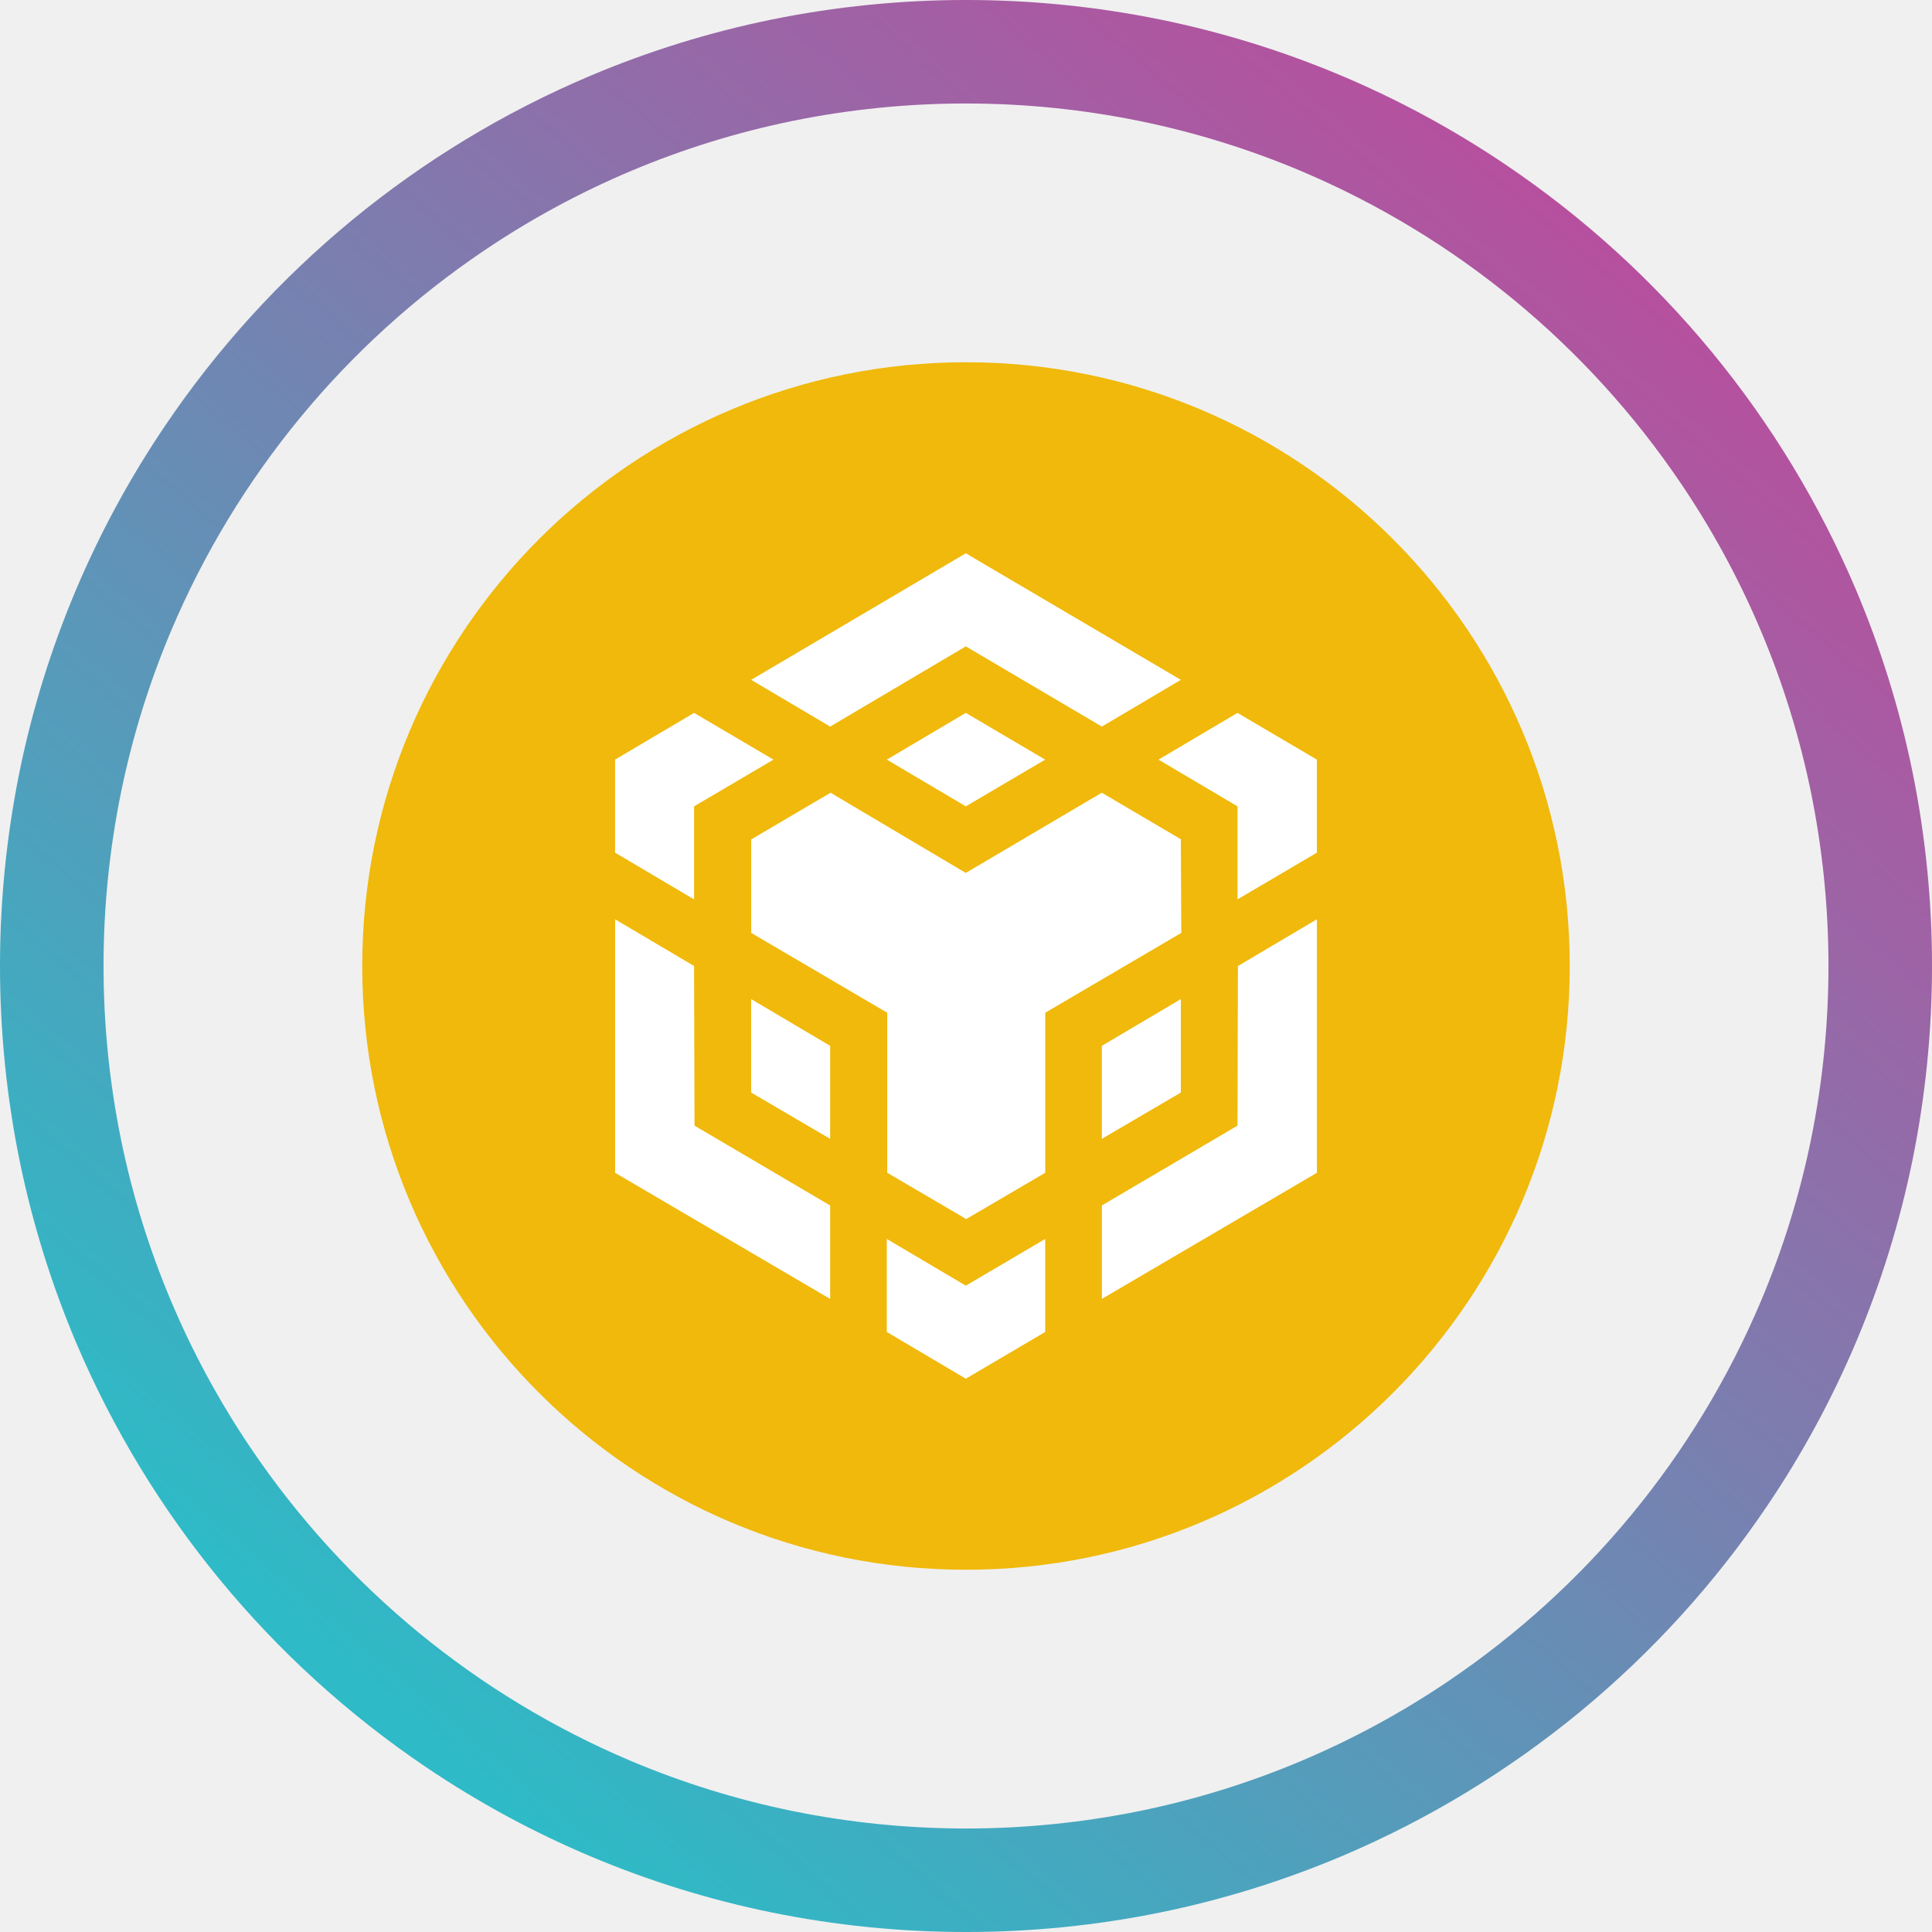
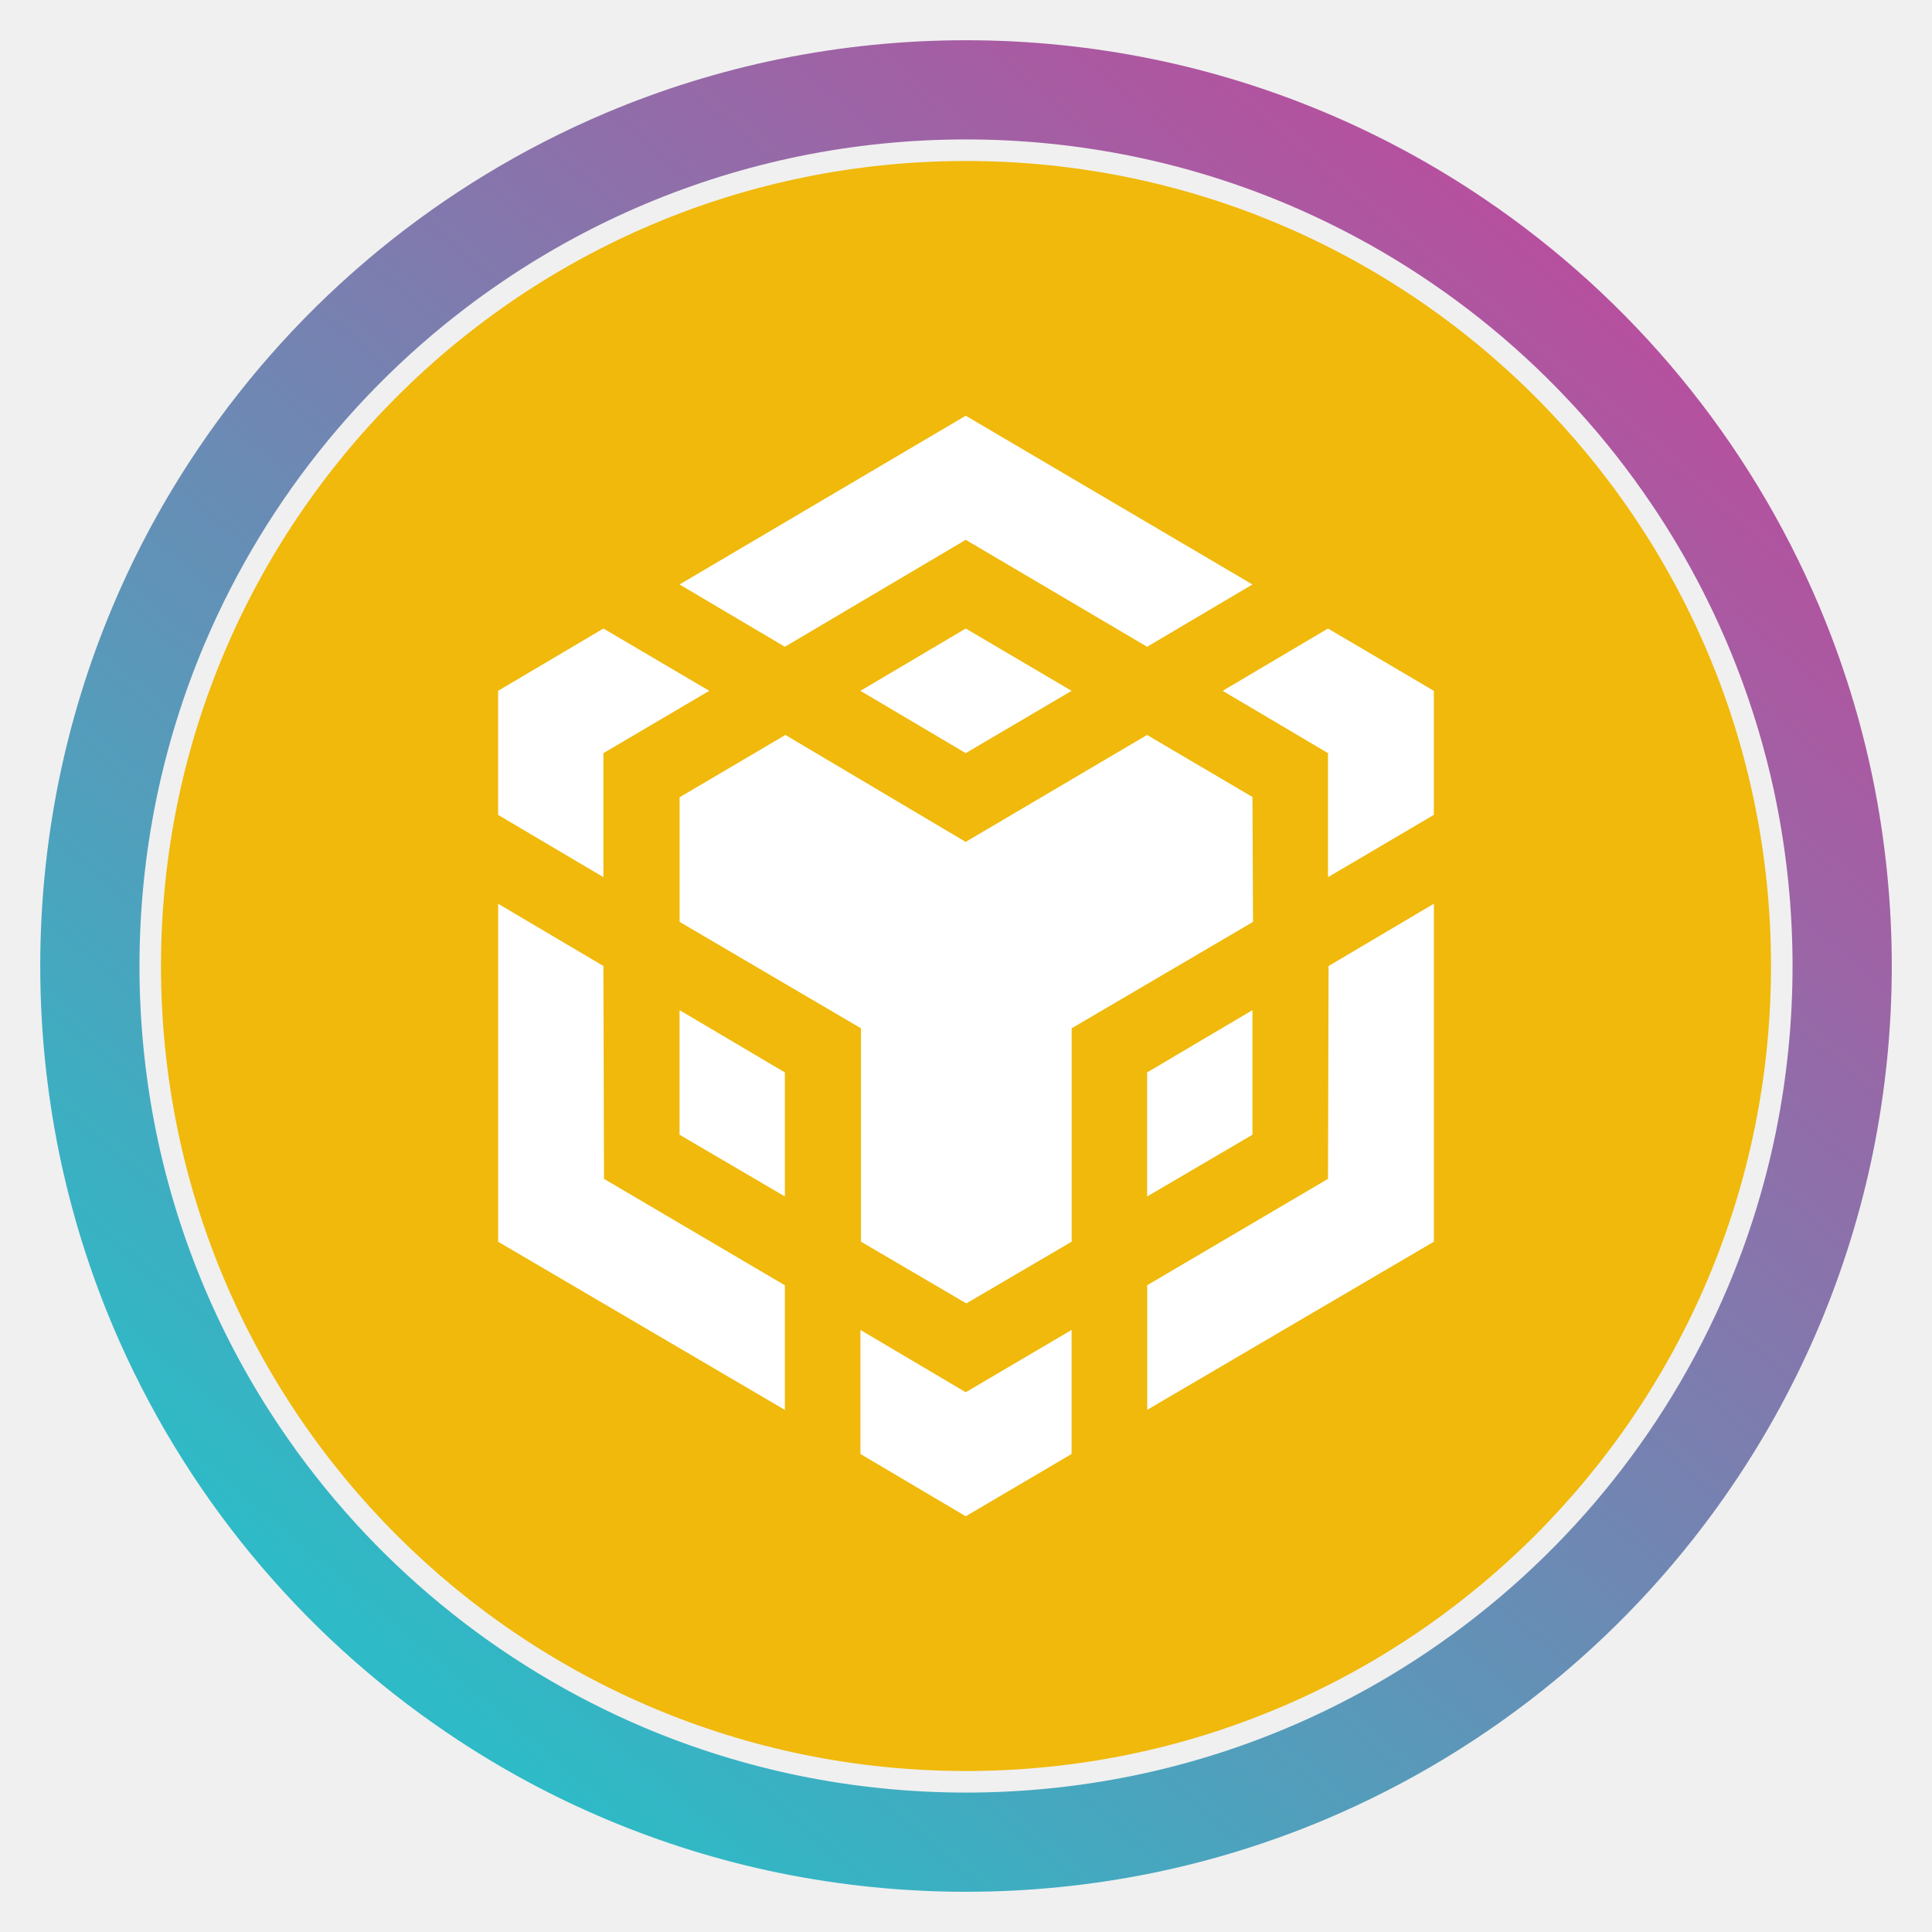
<svg xmlns="http://www.w3.org/2000/svg" width="48" height="48" viewBox="0 0 48 48">
  <defs>
    <linearGradient id="a" x1="215.808" x2="52.736" y1="34.56" y2="226.816" gradientUnits="userSpaceOnUse">
      <stop offset="0" stop-color="#b6509e" />
      <stop offset="1" stop-color="#2ebac6" />
    </linearGradient>
  </defs>
-   <path fill="url(#a)" d="M128 256a129 129 0 0 1-25.8-2.6 127.3 127.3 0 0 1-45.77-19.261 128.37 128.37 0 0 1-46.375-56.315A127.4 127.4 0 0 1 2.6 153.8a129.25 129.25 0 0 1 0-51.593 127.3 127.3 0 0 1 19.26-45.77 128.37 128.37 0 0 1 56.317-46.378A127.3 127.3 0 0 1 102.2 2.6a129.2 129.2 0 0 1 51.593 0 127.3 127.3 0 0 1 45.77 19.26 128.37 128.37 0 0 1 46.375 56.316A127.3 127.3 0 0 1 253.4 102.2a129.25 129.25 0 0 1 0 51.593 127.3 127.3 0 0 1-19.26 45.77 128.4 128.4 0 0 1-56.316 46.375A127.4 127.4 0 0 1 153.8 253.4 129 129 0 0 1 128 256m0-242.287a115 115 0 0 0-23.033 2.322A113.7 113.7 0 0 0 64.1 33.232a114.6 114.6 0 0 0-41.4 50.283 113.7 113.7 0 0 0-6.659 21.452 115.4 115.4 0 0 0 0 46.065 113.7 113.7 0 0 0 17.2 40.866 114.63 114.63 0 0 0 50.282 41.407 113.8 113.8 0 0 0 21.453 6.658 115.4 115.4 0 0 0 46.065 0 113.6 113.6 0 0 0 40.866-17.2 114.6 114.6 0 0 0 41.393-50.278 113.7 113.7 0 0 0 6.659-21.453 115.4 115.4 0 0 0 0-46.065 113.7 113.7 0 0 0-17.2-40.865A114.6 114.6 0 0 0 172.485 22.7a113.7 113.7 0 0 0-21.453-6.659A115 115 0 0 0 128 13.714Z" style="fill:url(#a)" transform="matrix(.1875 0 0 .1875 0 0)" />
-   <svg xml:space="preserve" width="30" height="30" x="9" y="9" viewBox="0 0 2496 2496">
+   <path fill="url(#a)" d="M128 256a129 129 0 0 1-25.8-2.6 127.3 127.3 0 0 1-45.77-19.261 128.37 128.37 0 0 1-46.375-56.315A127.4 127.4 0 0 1 2.6 153.8a129.25 129.25 0 0 1 0-51.593 127.3 127.3 0 0 1 19.26-45.77 128.37 128.37 0 0 1 56.317-46.378A127.3 127.3 0 0 1 102.2 2.6a129.2 129.2 0 0 1 51.593 0 127.3 127.3 0 0 1 45.77 19.26 128.37 128.37 0 0 1 46.375 56.316A127.3 127.3 0 0 1 253.4 102.2a129.25 129.25 0 0 1 0 51.593 127.3 127.3 0 0 1-19.26 45.77 128.4 128.4 0 0 1-56.316 46.375A127.4 127.4 0 0 1 153.8 253.4 129 129 0 0 1 128 256m0-242.287a115 115 0 0 0-23.033 2.322A113.7 113.7 0 0 0 64.1 33.232a114.6 114.6 0 0 0-41.4 50.283 113.7 113.7 0 0 0-6.659 21.452 115.4 115.4 0 0 0 0 46.065 113.7 113.7 0 0 0 17.2 40.866 114.63 114.63 0 0 0 50.282 41.407 113.8 113.8 0 0 0 21.453 6.658 115.4 115.4 0 0 0 46.065 0 113.6 113.6 0 0 0 40.866-17.2 114.6 114.6 0 0 0 41.393-50.278 113.7 113.7 0 0 0 6.659-21.453 115.4 115.4 0 0 0 0-46.065 113.7 113.7 0 0 0-17.2-40.865A114.6 114.6 0 0 0 172.485 22.7a113.7 113.7 0 0 0-21.453-6.659A115 115 0 0 0 128 13.714Z" style="fill:url(#a)" transform="matrix(.17969 0 0 .17969 1 1)" />
+   <svg xml:space="preserve" width="40" height="40" x="4" y="4" viewBox="0 0 2496 2496">
    <path d="M1248 0c689.3 0 1248 558.7 1248 1248s-558.7 1248-1248 1248S0 1937.3 0 1248 558.7 0 1248 0" style="fill-rule:evenodd;clip-rule:evenodd;fill:#f0b90b" />
    <path d="m685.9 1248 .9 330 280.4 165v193.2l-444.5-260.7v-524zm0-330v192.3l-163.3-96.6V821.4l163.3-96.6L850 821.4zm398.4-96.6 163.3-96.6 164.1 96.6-164.1 96.6z" style="fill:#fff" />
    <path d="M803.9 1509.6v-193.2l163.3 96.6v192.3zm280.4 302.6 163.3 96.6 164.1-96.6v192.3l-164.1 96.6-163.3-96.6zm561.6-990.8 163.3-96.6 164.1 96.6v192.3l-164.1 96.6V918zm163.3 756.6.9-330 163.3-96.6v524l-444.5 260.7v-193.2z" style="fill:#fff" />
    <path d="m1692.1 1509.6-163.3 95.7V1413l163.3-96.6z" style="fill:#fff" />
    <path d="m1692.1 986.4.9 193.2-281.2 165v330.8l-163.3 95.7-163.3-95.7v-330.8l-281.2-165V986.4l164-96.6 279.5 165.8 281.2-165.8 164.1 96.6zM803.9 656.5l443.7-261.6 444.5 261.6-163.3 96.6-281.2-165.8-280.4 165.8z" style="fill:#fff" />
  </svg>
</svg>
